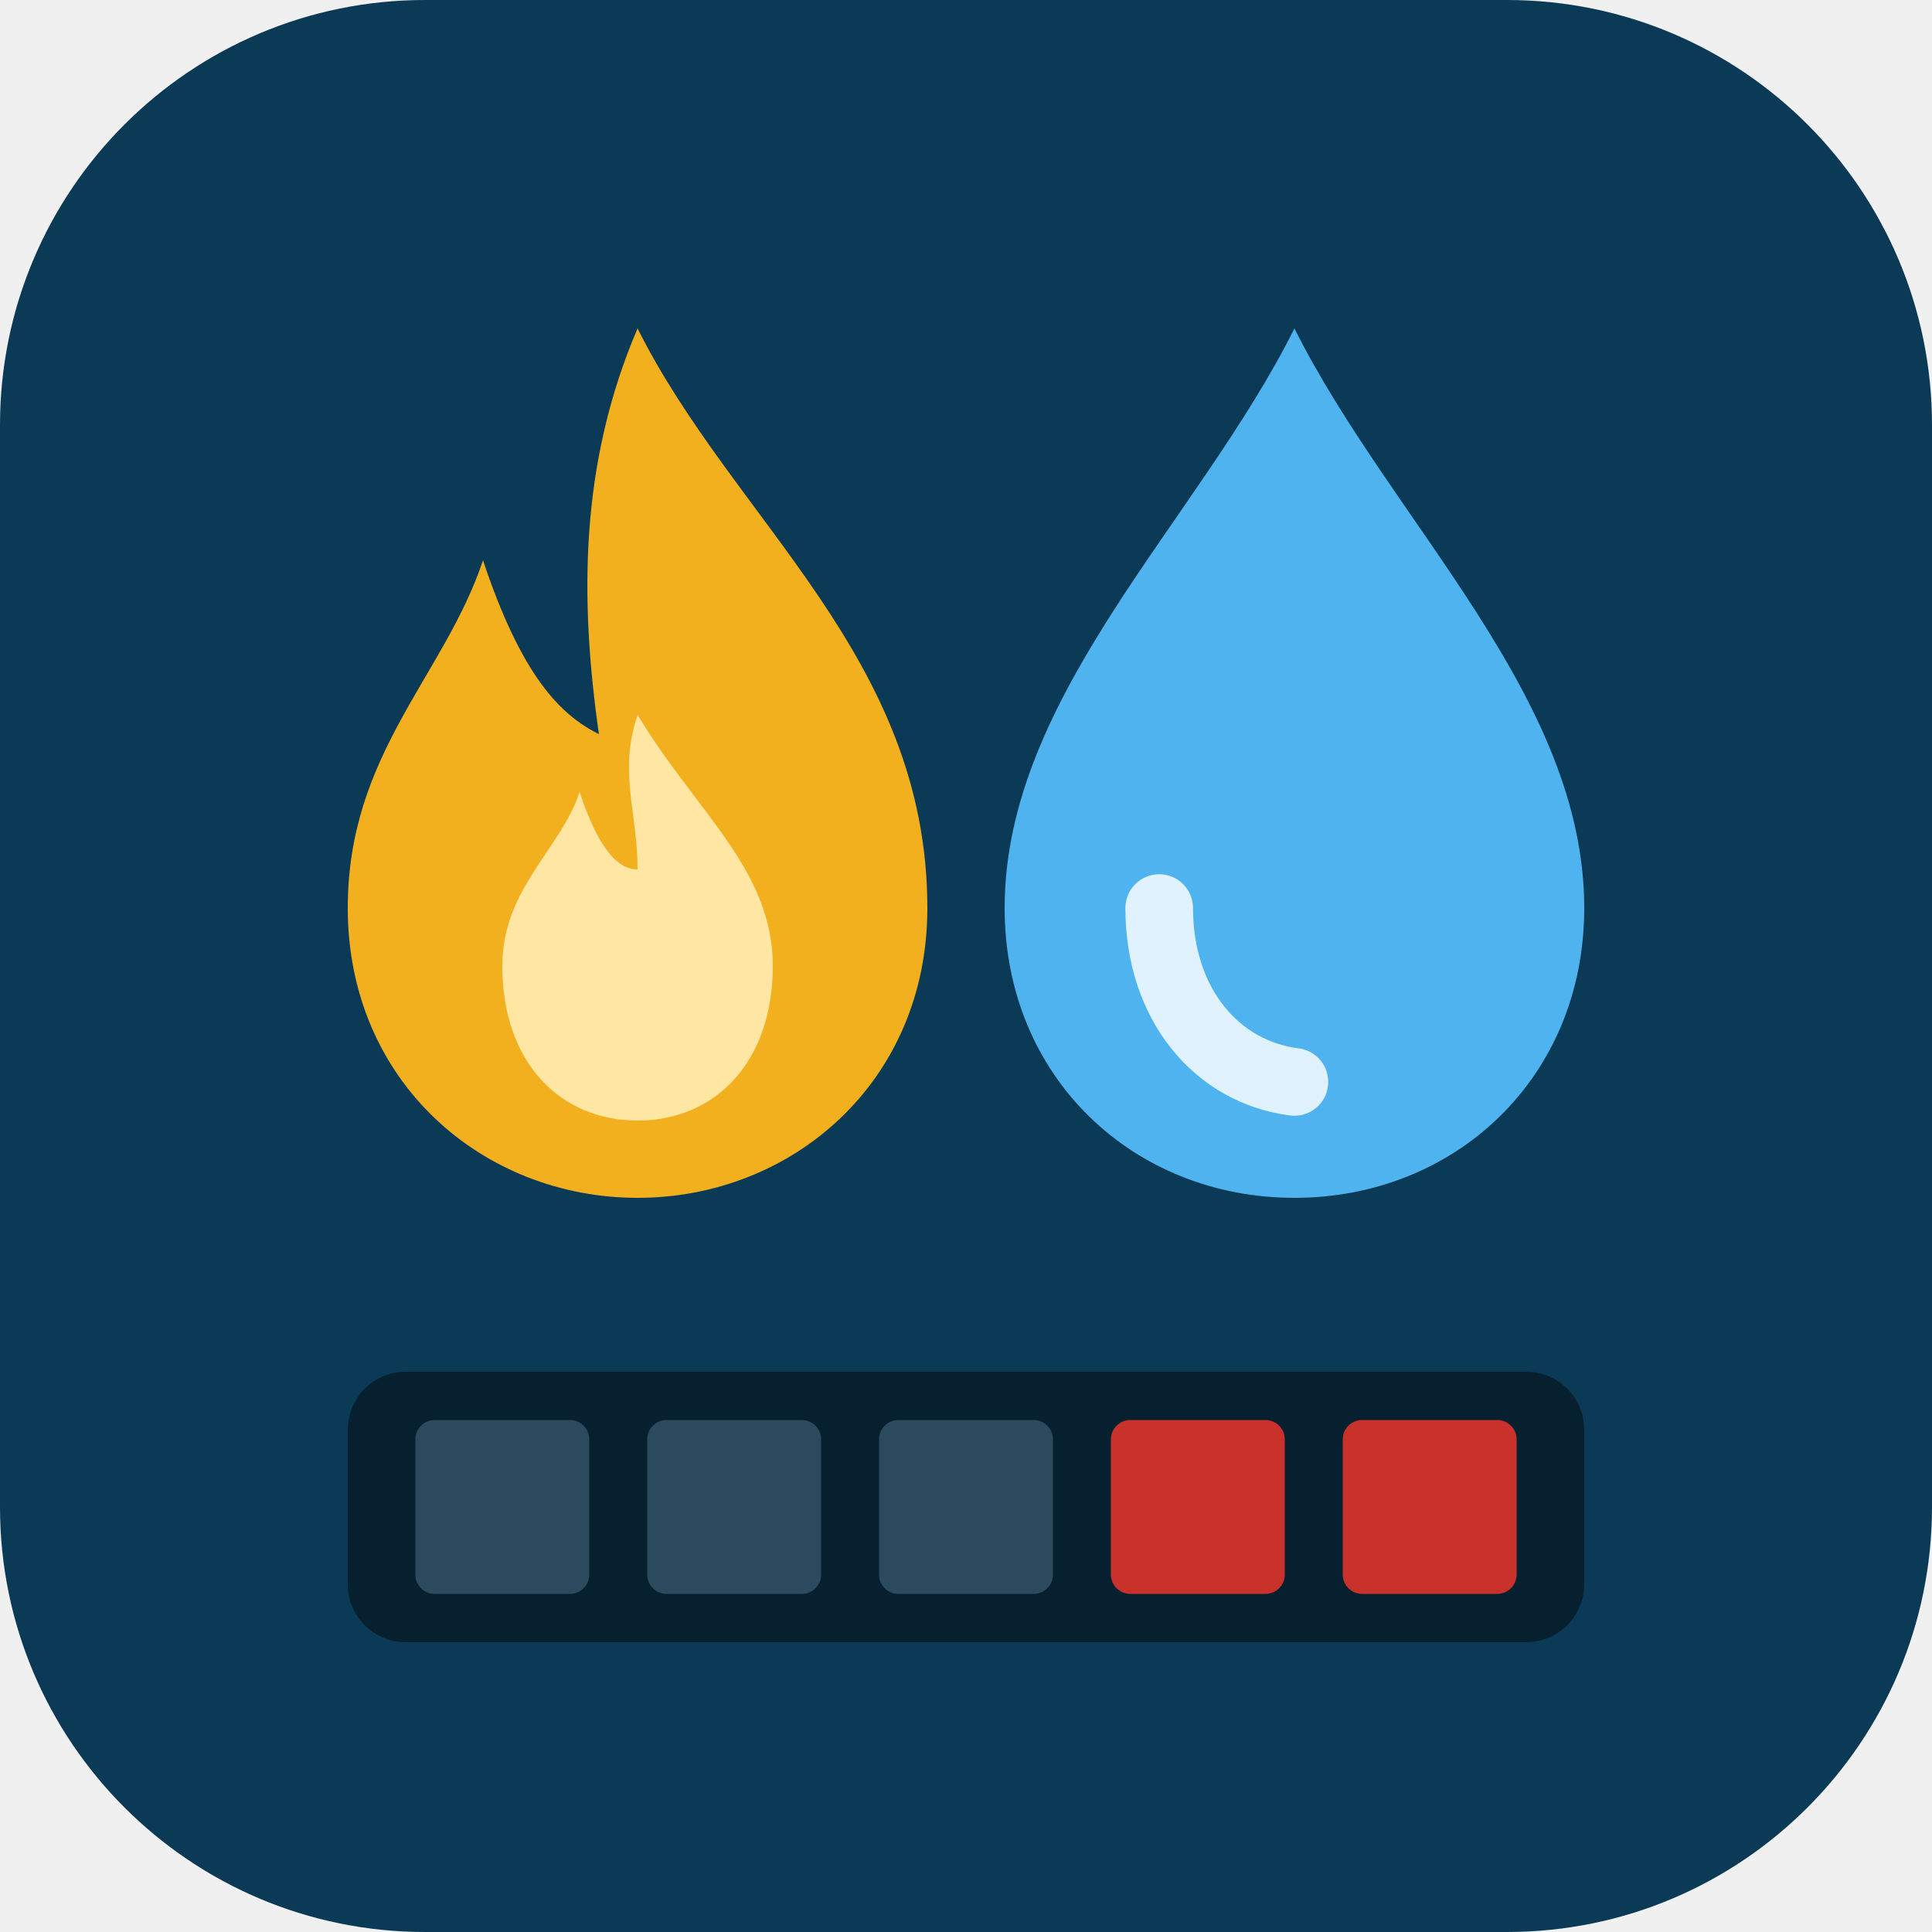
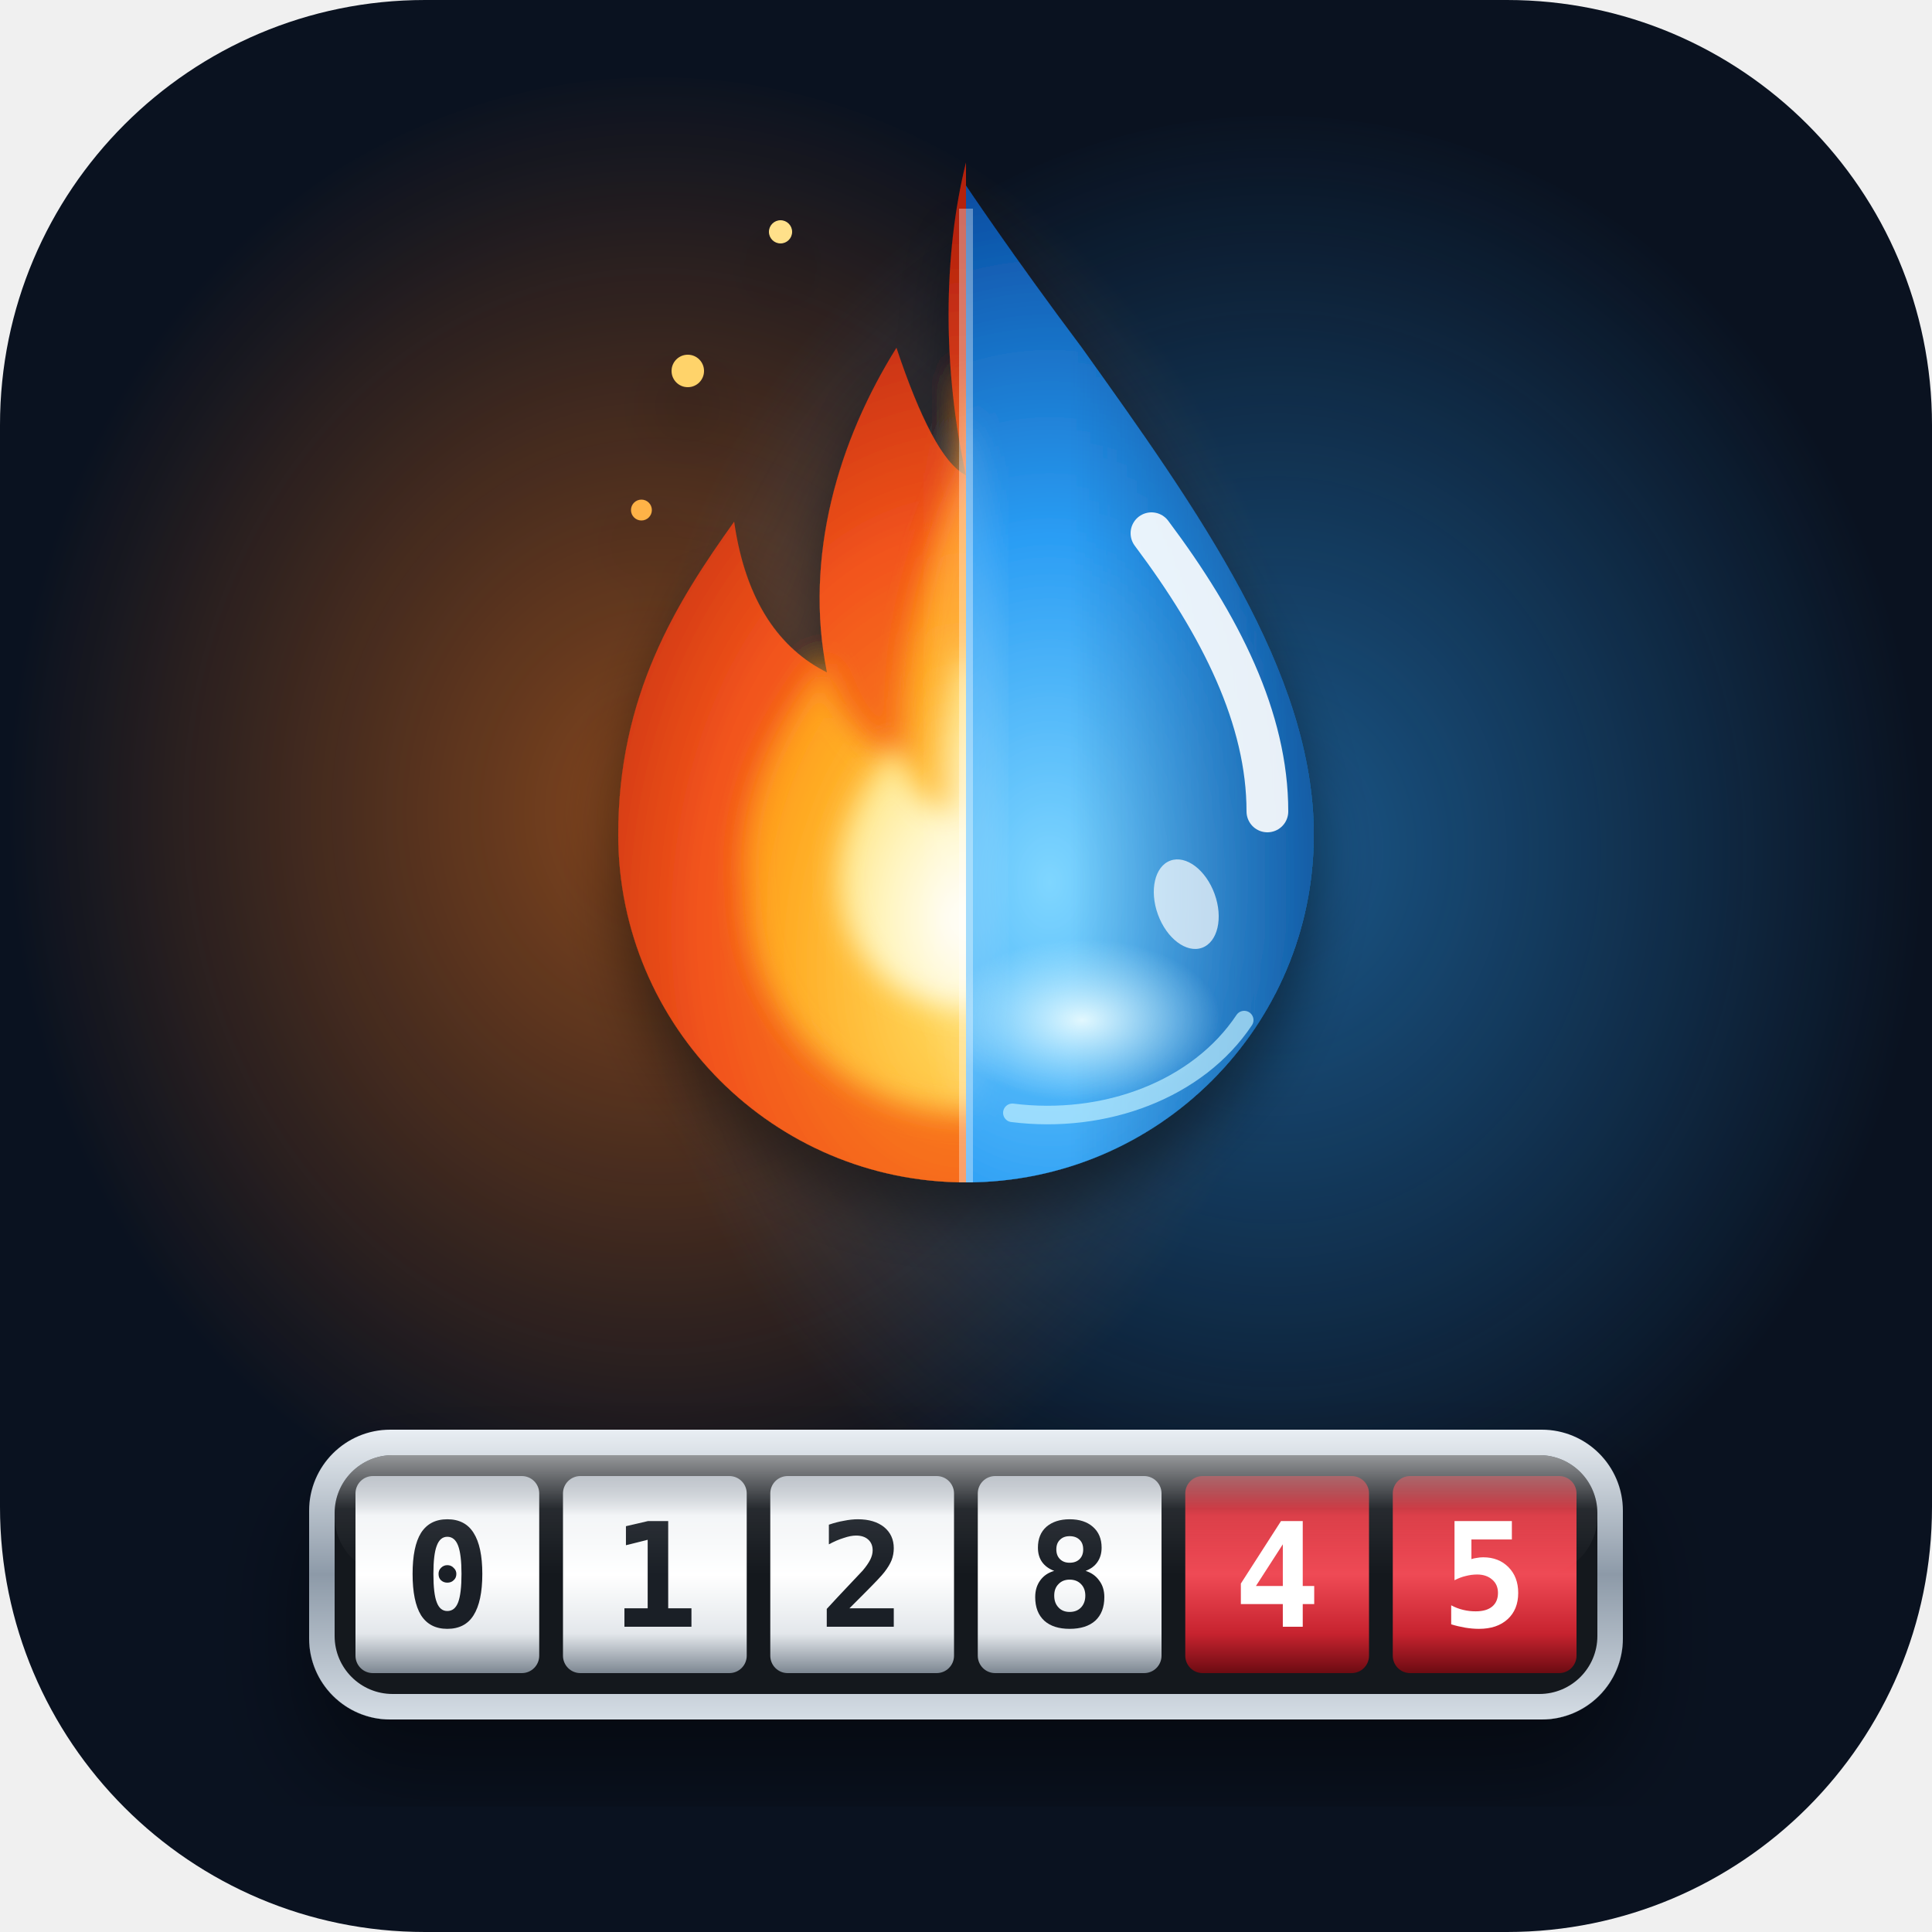
<svg xmlns="http://www.w3.org/2000/svg" viewBox="0 0 100 100">
-   <rect width="100" height="100" rx="22" fill="#0b3a57" />
-   <g id="c">
-     <path d="M33 17C38 27 48 34 48 47C48 56 41 62 33 62C25 62 18 56 18 47C18 39 23 35 25 29C27 35 29 37 31 38C30 31 30 24 33 17Z" fill="#f2b01e" />
-     <path d="M33 37C36 42 40 45 40 50C40 55 37 58 33 58C29 58 26 55 26 50C26 46 29 44 30 41C31 44 32 45 33 45C33 42 32 40 33 37Z" fill="#ffe7a3" />
-     <path d="M67 17C72 27 82 36 82 47C82 55.8 75.3 62 67 62C58.7 62 52 55.8 52 47C52 36 62 27 67 17Z" fill="#4fb3ef" />
-     <path d="M60 47C60 52 63 55.5 67 56" stroke="#dff2fd" stroke-width="3.5" stroke-linecap="round" fill="none" />
-     <rect x="18" y="71" width="64" height="14" rx="3" fill="#06202f" />
-     <rect x="21.5" y="73.5" width="9" height="9" rx="1" fill="#2c4a5e" />
-     <rect x="33.5" y="73.5" width="9" height="9" rx="1" fill="#2c4a5e" />
-     <rect x="45.5" y="73.5" width="9" height="9" rx="1" fill="#2c4a5e" />
-     <rect x="57.5" y="73.5" width="9" height="9" rx="1" fill="#c8322b" />
-     <rect x="69.5" y="73.5" width="9" height="9" rx="1" fill="#c8322b" />
+   <defs>
+     <clipPath id="esq">
+       <rect x="-10" y="-10" width="60" height="120" />
+     </clipPath>
+     <clipPath id="dir">
+       <rect x="50" y="-10" width="60" height="120" />
+     </clipPath>
+     <radialGradient id="fOut" cx=".5" cy=".75" r=".7">
+       <stop offset="0" stop-color="#ff9a1a" />
+       <stop offset=".55" stop-color="#f2541b" />
+       <stop offset="1" stop-color="#b3200f" />
+     </radialGradient>
+     <radialGradient id="fMid" cx=".5" cy=".8" r=".7">
+       <stop offset="0" stop-color="#ffe066" />
+       <stop offset=".6" stop-color="#ffaa22" />
+       <stop offset="1" stop-color="#ff7a10" />
+     </radialGradient>
+     <radialGradient id="fIn" cx=".5" cy=".75" r=".6">
+       <stop offset="0" stop-color="#ffffff" />
+       <stop offset=".5" stop-color="#fff6c4" />
+       <stop offset="1" stop-color="#ffe27a" />
+     </radialGradient>
+     <radialGradient id="dBody" cx=".62" cy=".7" r=".7">
+       <stop offset="0" stop-color="#7fd6ff" />
+       <stop offset=".5" stop-color="#2a9df4" />
+       <stop offset="1" stop-color="#0b4fa3" />
+     </radialGradient>
+     <linearGradient id="dEdge" x1="1" y1="0" x2="0" y2="0">
+       <stop offset="0" stop-color="#062f6b" stop-opacity=".55" />
+       <stop offset=".35" stop-color="#062f6b" stop-opacity="0" />
+     </linearGradient>
+     <radialGradient id="dCaustic" cx=".5" cy=".5" r=".5">
+       <stop offset="0" stop-color="#e9fbff" stop-opacity=".95" />
+       <stop offset="1" stop-color="#bff0ff" stop-opacity="0" />
+     </radialGradient>
+     <filter id="blur1">
+       <feGaussianBlur stdDeviation="1.2" />
+     </filter>
+     <filter id="blur3" x="-50%" y="-50%" width="200%" height="200%">
+       <feGaussianBlur stdDeviation="5" />
+     </filter>
+     <filter id="sombra" x="-30%" y="-30%" width="160%" height="160%">
+       <feDropShadow dx="0" dy="3" stdDeviation="2.5" flood-color="#000" flood-opacity=".45" />
+     </filter>
+     <linearGradient id="roda" x1="0" y1="0" x2="0" y2="1">
+       <stop offset="0" stop-color="#9aa3ad" />
+       <stop offset=".2" stop-color="#f2f4f6" />
+       <stop offset=".5" stop-color="#ffffff" />
+       <stop offset=".8" stop-color="#e3e7eb" />
+       <stop offset="1" stop-color="#7d8792" />
+     </linearGradient>
+     <linearGradient id="rodaV" x1="0" y1="0" x2="0" y2="1">
+       <stop offset="0" stop-color="#7a0f17" />
+       <stop offset=".2" stop-color="#d9303b" />
+       <stop offset=".5" stop-color="#ef4a55" />
+       <stop offset=".8" stop-color="#c7232f" />
+       <stop offset="1" stop-color="#6d0b12" />
+     </linearGradient>
+     <linearGradient id="moldura" x1="0" y1="0" x2="0" y2="1">
+       <stop offset="0" stop-color="#e9eef3" />
+       <stop offset=".5" stop-color="#8d9aa8" />
+       <stop offset="1" stop-color="#d5dde5" />
+     </linearGradient>
+     <linearGradient id="vidro" x1="0" y1="0" x2="0" y2="1">
+       <stop offset="0" stop-color="#ffffff" stop-opacity=".55" />
+       <stop offset=".45" stop-color="#ffffff" stop-opacity=".08" />
+       <stop offset="1" stop-color="#ffffff" stop-opacity="0" />
+     </linearGradient>
+     <radialGradient id="gl1" cx=".5" cy=".5" r=".5">
+       <stop offset="0" stop-color="#ff7a1a" stop-opacity=".5" />
+       <stop offset="1" stop-color="#ff7a1a" stop-opacity="0" />
+     </radialGradient>
+     <radialGradient id="gl2" cx=".5" cy=".5" r=".5">
+       <stop offset="0" stop-color="#2a9df4" stop-opacity=".5" />
+       <stop offset="1" stop-color="#2a9df4" stop-opacity="0" />
+     </radialGradient>
+     <clipPath id="r">
+       <rect width="100" height="100" rx="22" />
+     </clipPath>
+   </defs>
+   <g clip-path="url(#r)">
+     <rect width="100" height="100" fill="#0a1220" />
+     <g transform="translate(50 50) scale(1.0) translate(-50 -50)">
+       <ellipse cx="34" cy="42" rx="34" ry="38" fill="url(#gl1)" />
+       <ellipse cx="66" cy="44" rx="34" ry="38" fill="url(#gl2)" />
+       <g transform="translate(50 42) scale(0.6) translate(-50 -60)" filter="url(#sombra)">
+         <g clip-path="url(#esq)">
+           <path d="M50 4C55 16 63 22 70 32C76 41 80 50 80 62A30 30 0 0 1 20 62C20 50 25 42 30 35C31 42 34 46 38 48C36 38 39 28 44 20C46 26 48 30 50 31C48 22 48 12 50 4Z" fill="url(#fOut)" />
+           <path d="M50 22C54 32 62 38 66 48C69 55 70 61 69 67A19 19 0 0 1 31 67C30 59 34 52 38 47C39 52 42 55 45 56C44 47 46 38 50 30Z" fill="url(#fMid)" filter="url(#blur1)" />
+           <path d="M50 46C54 53 60 58 61 66A11 11 0 0 1 39 66C39 60 42 57 44 54C45 58 47 60 49 60C48 55 48 50 50 46Z" fill="url(#fIn)" filter="url(#blur1)" />
+           <circle cx="26" cy="22" r="1.4" fill="#ffd36b" />
+           <circle cx="34" cy="10" r="1" fill="#ffe08a" />
+           <circle cx="22" cy="34" r=".9" fill="#ffb347" />
+         </g>
+         <g clip-path="url(#dir)">
+           <path d="M50 6C50 6 46 12 40 20C30 34 20 48 20 62A30 30 0 0 0 80 62C80 48 70 34 60 20C54 12 50 6 50 6Z" fill="url(#dBody)" />
+           <path d="M50 6C50 6 46 12 40 20C30 34 20 48 20 62A30 30 0 0 0 80 62C80 48 70 34 60 20C54 12 50 6 50 6Z" fill="url(#dEdge)" />
+           <ellipse cx="60" cy="78" rx="12" ry="7" fill="url(#dCaustic)" />
+           <path d="M66 36C72 44 76 52 76 60" stroke="#ffffff" stroke-width="3.6" fill="none" stroke-linecap="round" stroke-opacity=".9" />
+           <ellipse cx="69" cy="68" rx="2.6" ry="4" fill="#ffffff" fill-opacity=".7" transform="rotate(-20 69 68)" />
+           <path d="M54 86C62 87 70 84 74 78" stroke="#bff0ff" stroke-width="1.6" fill="none" stroke-linecap="round" stroke-opacity=".7" />
+         </g>
+         <path d="M50 8V92" stroke="#ffffff" stroke-width="1.2" stroke-opacity=".35" />
+         <ellipse cx="50" cy="56" rx="3" ry="30" fill="#ffffff" fill-opacity=".12" filter="url(#blur1)" />
+       </g>
+       <rect x="16" y="74" width="68" height="15" rx="4.2" fill="url(#moldura)" filter="url(#sombra)" />
+       <rect x="17.32" y="75.32" width="65.36" height="12.36" rx="3.0" fill="#14181d" />
+       <rect x="18.40" y="76.40" width="9.51" height="10.20" rx="0.90" fill="url(#roda)" />
+       <text x="23.16" y="84.20" font-family="DejaVu Sans Mono" font-weight="bold" font-size="7.5" text-anchor="middle" fill="#1a1f26">0</text>
+       <rect x="29.14" y="76.40" width="9.51" height="10.20" rx="0.90" fill="url(#roda)" />
+       <text x="33.89" y="84.20" font-family="DejaVu Sans Mono" font-weight="bold" font-size="7.5" text-anchor="middle" fill="#1a1f26">1</text>
+       <rect x="39.87" y="76.40" width="9.51" height="10.20" rx="0.90" fill="url(#roda)" />
+       <text x="44.63" y="84.20" font-family="DejaVu Sans Mono" font-weight="bold" font-size="7.5" text-anchor="middle" fill="#1a1f26">2</text>
+       <rect x="50.61" y="76.40" width="9.51" height="10.20" rx="0.90" fill="url(#roda)" />
+       <text x="55.37" y="84.20" font-family="DejaVu Sans Mono" font-weight="bold" font-size="7.5" text-anchor="middle" fill="#1a1f26">8</text>
+       <rect x="61.35" y="76.40" width="9.51" height="10.20" rx="0.90" fill="url(#rodaV)" />
+       <text x="66.11" y="84.20" font-family="DejaVu Sans Mono" font-weight="bold" font-size="7.5" text-anchor="middle" fill="#ffffff">4</text>
+       <rect x="72.09" y="76.40" width="9.51" height="10.20" rx="0.90" fill="url(#rodaV)" />
+       <text x="76.84" y="84.20" font-family="DejaVu Sans Mono" font-weight="bold" font-size="7.5" text-anchor="middle" fill="#ffffff">5</text>
+       <rect x="17.32" y="75.32" width="65.36" height="6.18" rx="3.0" fill="url(#vidro)" />
+     </g>
  </g>
</svg>
